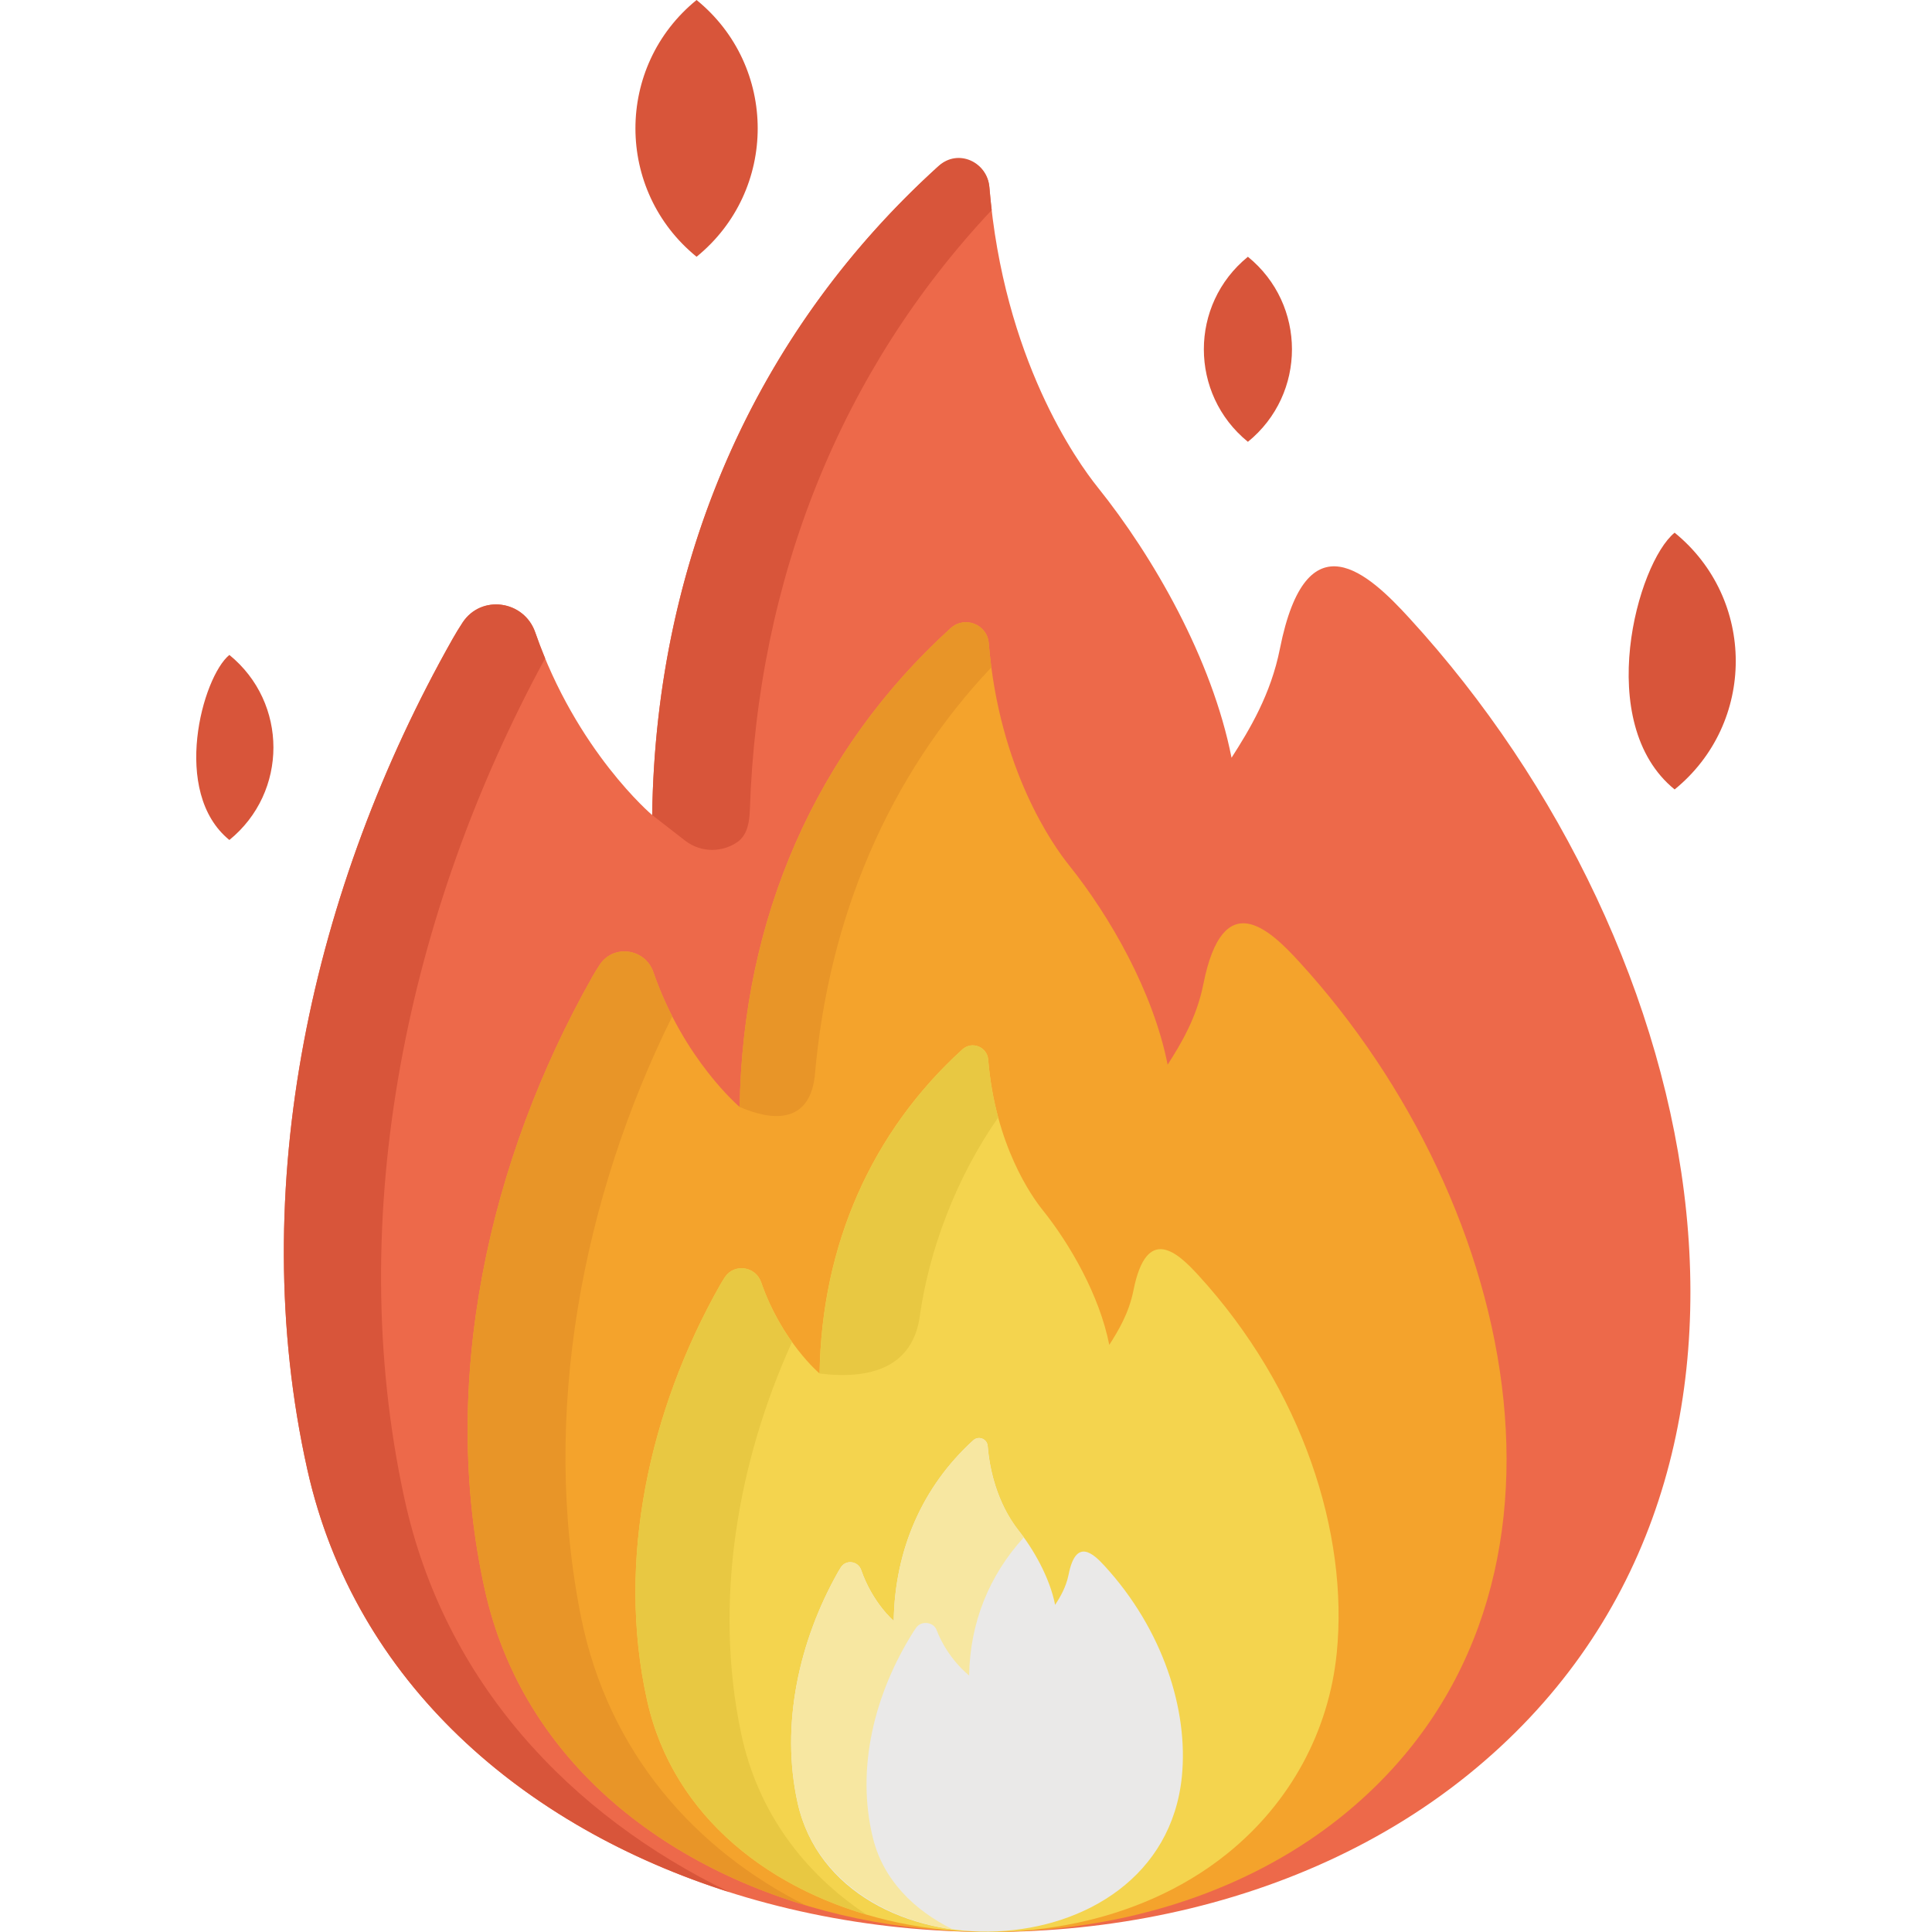
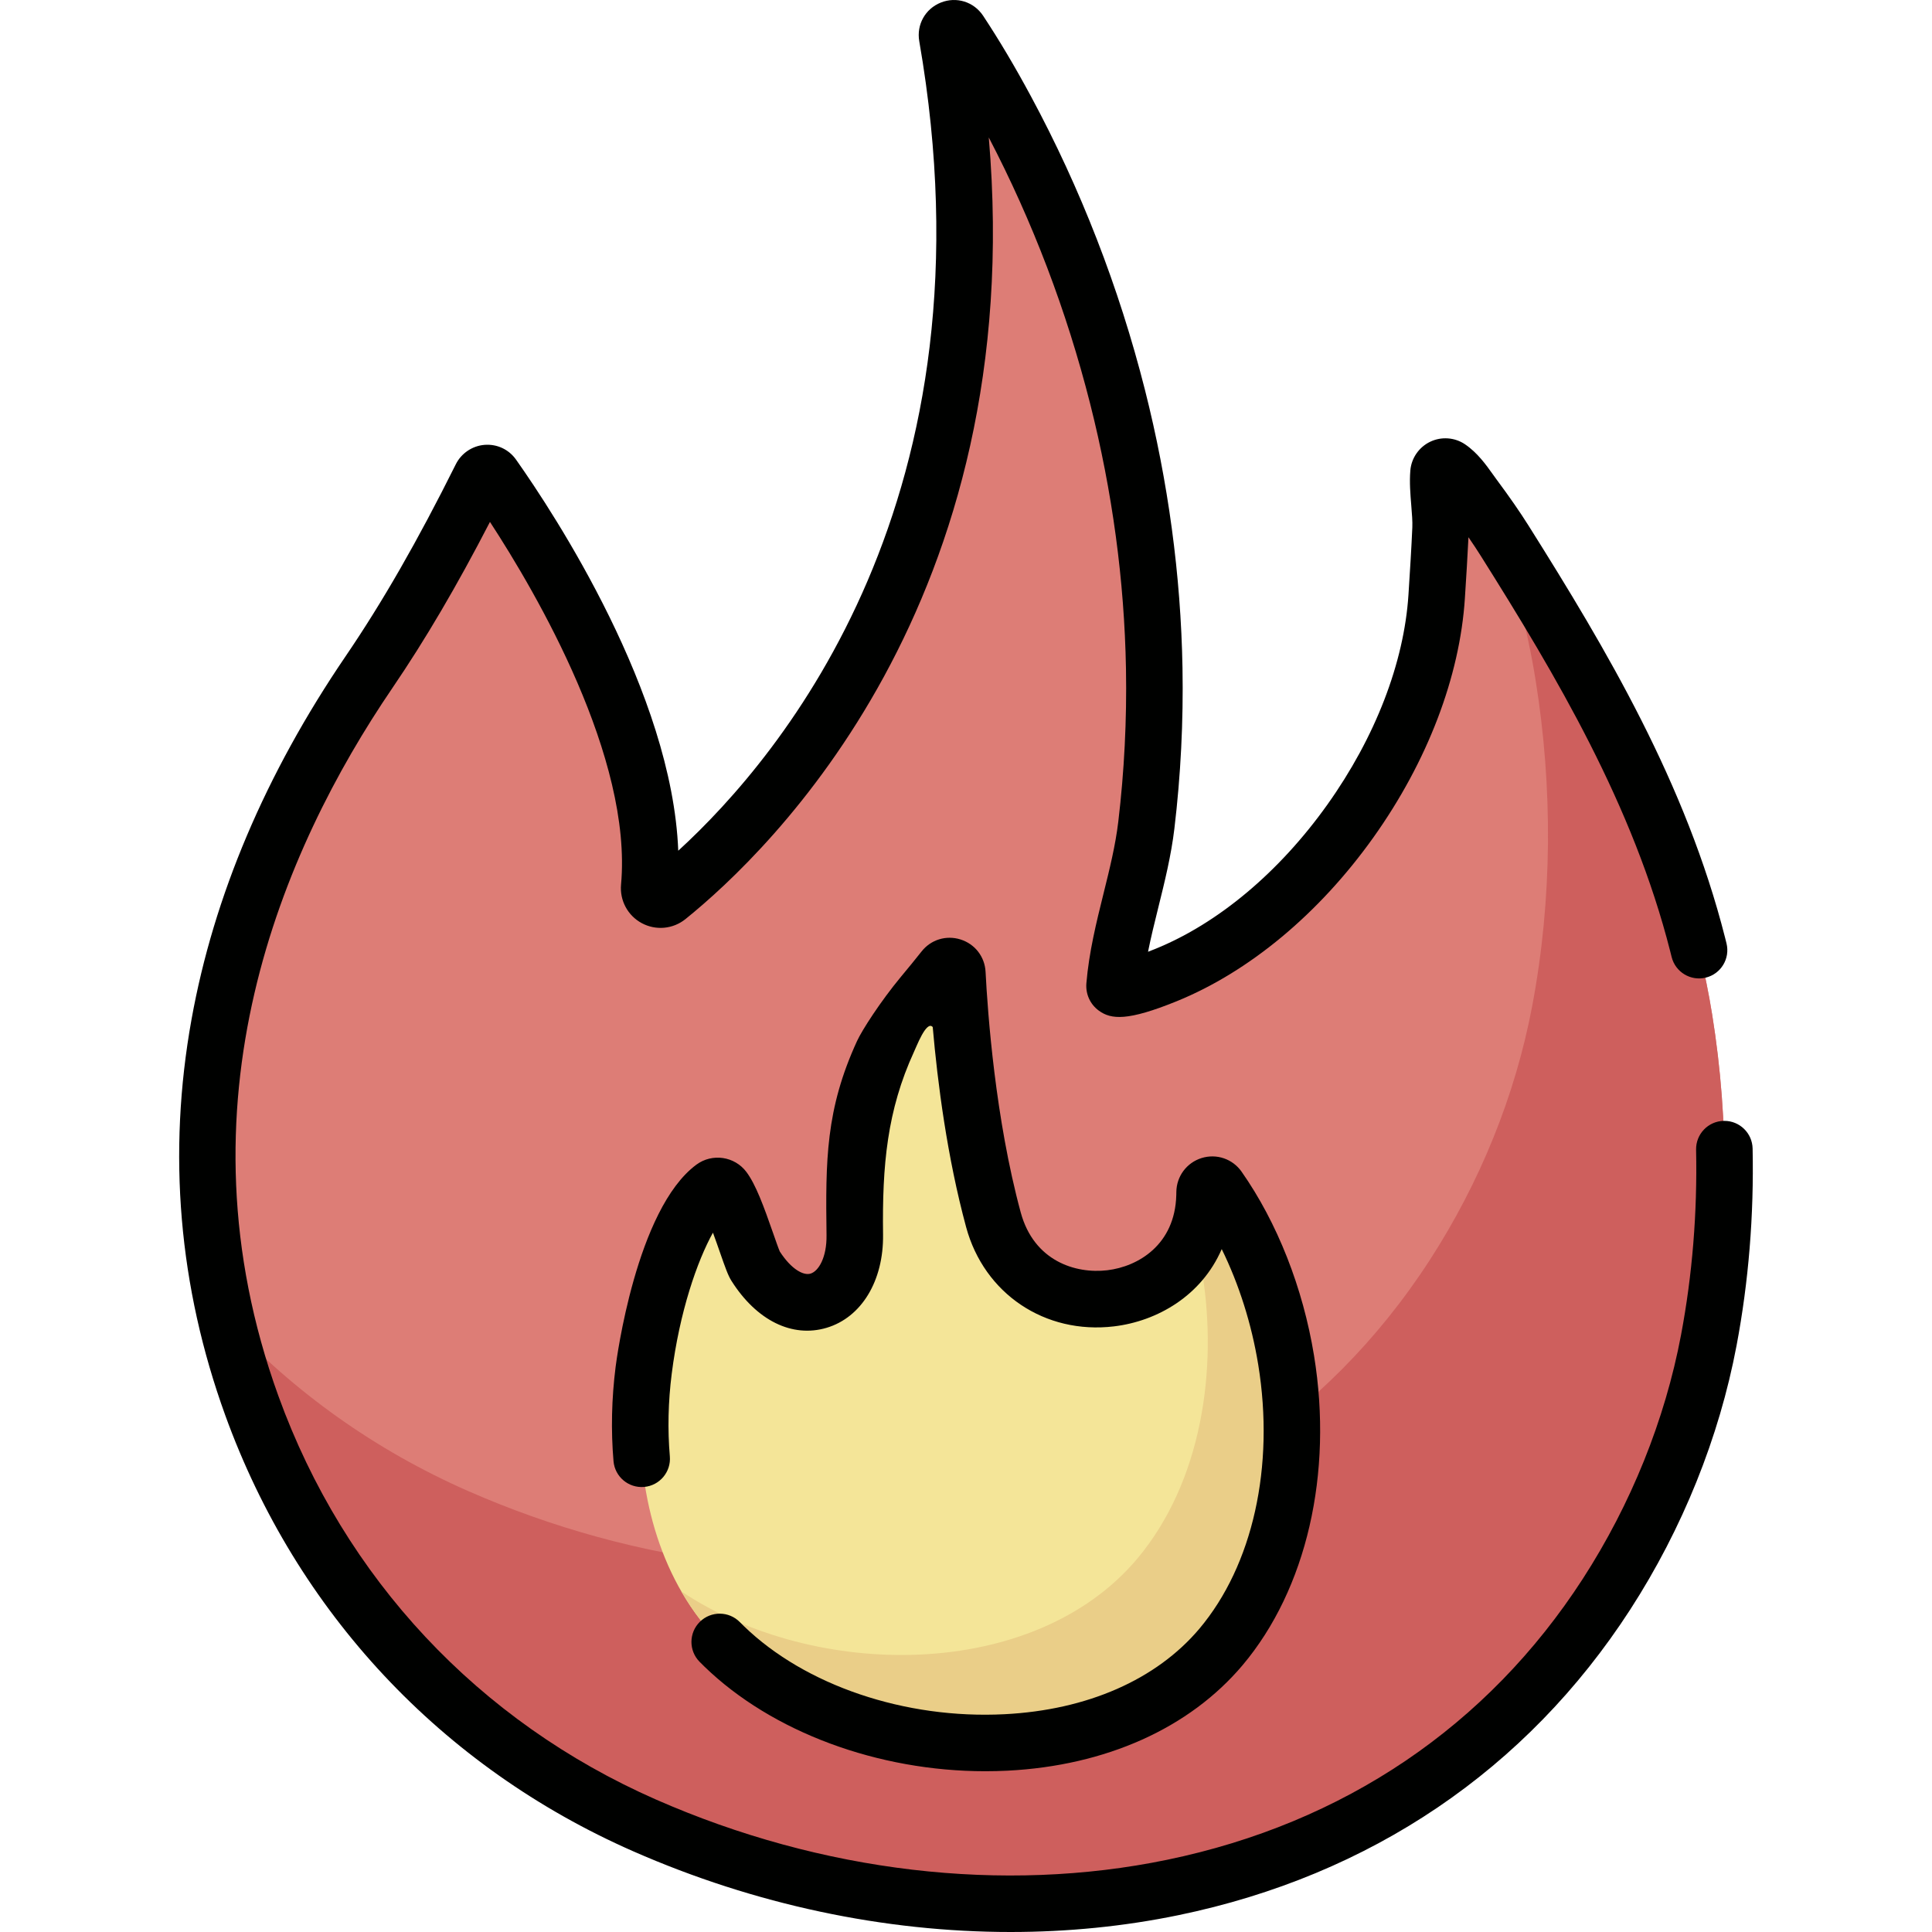
- <svg xmlns="http://www.w3.org/2000/svg" version="1.1" id="Capa_1" x="0px" y="0px" viewBox="0 0 512 512" style="enable-background:new 0 0 512 512;" xml:space="preserve">
-   <path style="fill:#ED694A;" d="M373.499,163.809c-10.67-11.649-27.258-27.372-34.315,8.13c-2.4,12.071-8.007,21.376-12.812,28.868  c-5.179-26.212-20.761-53.343-35.443-71.636c-5.494-6.844-24.988-34.051-28.733-79.567c-0.559-6.793-8.628-9.983-13.675-5.401  c-48.232,43.784-74.706,104.002-75.689,171.795c0,0-20.084-16.929-30.995-48.423c-2.938-8.481-14.308-10.099-19.241-2.6  c-0.947,1.44-1.825,2.882-2.617,4.282c-37.213,65.8-55.114,145.705-38.565,220.045c27.67,124.497,210.704,159.303,307.603,81.054  C483.822,393.8,453.686,251.311,373.499,163.809z" />
+ <svg xmlns="http://www.w3.org/2000/svg" version="1.1" id="Capa_1" x="0px" y="0px" viewBox="0 0 512.001 512.001" style="enable-background:new 0 0 512.001 512.001;" xml:space="preserve">
+   <path style="fill:#DD7D76;" d="M425.743,422.471c13.223-20.451,22.609-43.456,27.108-67.306c5.344-28.331,5.462-57.836,0.895-86.282  c-7.461-46.476-30.19-86.16-54.995-125.577c-2.527-4.016-5.276-7.886-8.105-11.695c-1.914-2.576-3.9-5.827-6.6-7.664  c-1.133-0.771-2.713-0.005-2.827,1.362c-0.382,4.595,0.739,10.384,0.545,14.79c-0.265,5.993-0.645,11.98-1.03,17.966  c-2.574,40.054-34.496,85.217-71.759,100.351c-1.06,0.431-13.837,5.601-13.609,2.775c1.201-14.366,6.715-28.175,8.424-42.52  c1.642-13.784,2.341-27.678,2.093-41.555c-0.433-24.266-3.77-48.453-9.727-71.975c-6.694-26.431-16.63-52.102-29.565-76.108  c-3.799-7.05-7.847-13.981-12.263-20.664l-0.036-0.054c-1.09-1.633-3.637-0.615-3.301,1.319  c23.961,137.776-51.746,210.127-74.04,228.103c-2.085,1.681-5.153,0.027-4.911-2.64c3.819-42.117-32.79-96.768-41.399-108.967  c-0.802-1.137-2.522-0.999-3.143,0.247c-8.873,17.798-18.528,35.319-29.721,51.76C58.187,236.286,41.979,304.131,66.733,372.5  c18.129,50.071,55.388,89.864,104.125,111.269C260.089,522.957,369.914,508.815,425.743,422.471z" />
+   <path style="fill:#CE5F5D;" d="M452.853,355.165c-4.501,23.85-13.888,46.851-27.108,67.304  c-55.833,86.35-165.659,100.49-254.892,61.295c-48.732-21.403-85.995-61.195-104.121-111.263c-2.761-7.637-5.017-15.253-6.787-22.87  c17.782,19.178,39.488,34.694,64.128,45.516c89.222,39.185,199.048,25.044,254.882-61.295c13.22-20.452,22.606-43.463,27.108-67.314  c5.341-28.331,5.462-57.836,0.89-86.279c-2.256-14.09-5.927-27.553-10.631-40.58c2.165,3.247,4.268,6.544,6.332,9.852  c23.254,37.384,44.019,75.325,51.09,119.354C458.315,297.328,458.194,326.833,452.853,355.165z" />
+   <path style="fill:#F4E598;" d="M182.927,425.571c-12.047-18.121-15.034-41.189-12.348-62.426  c1.506-11.903,7.734-40.574,18.427-48.477c0.89-0.658,2.149-0.471,2.812,0.415c3.129,4.18,7.081,18.343,8.361,20.363  c10.783,17.012,26.585,9.9,26.349-8.165c-0.239-18.307-0.166-31.954,7.834-49.301c5.061-10.974,8.386-15.979,15.734-21.187  c1.526-1.082,3.512-0.727,3.608,1.141c0.627,12.274,2.737,40.127,9.56,65.309c8.514,31.424,55.052,26.266,55.949-6.279  c0.009-0.332,0.015-0.666,0.019-1c0.019-1.957,2.54-2.766,3.663-1.163c9.356,13.34,15.392,29.994,17.944,45.661  c4.182,25.673-0.065,55.558-17.256,75.983C290.031,476.226,210.43,466.936,182.927,425.571z" />
+   <path style="fill:#EACE88;" d="M323.586,436.447c-33.551,39.781-113.154,30.486-140.656-10.873  c-0.829-1.254-1.628-2.529-2.367-3.834c35.381,23.638,93.4,23.851,120.77-8.607c17.185-20.432,21.433-50.311,17.256-75.982  c-0.485-2.974-1.092-5.978-1.821-8.992c1.457-3.267,2.336-6.999,2.448-11.197c0.01-0.334,0.01-0.668,0.02-1.001  c0.01-1.952,2.539-2.762,3.662-1.163c9.356,13.341,15.395,30.001,17.944,45.668C345.02,386.136,340.771,416.015,323.586,436.447z" />
  <g>
-     <path style="fill:#D8553A;" d="M107.171,397.118c-16.357-75.135,0.957-155.818,37.296-222.648c-0.919-2.217-1.803-4.51-2.629-6.894   c-2.938-8.481-14.308-10.099-19.241-2.6c-0.947,1.44-1.824,2.882-2.616,4.282c-37.213,65.8-55.114,145.705-38.565,220.045   c12.621,56.786,57.569,94.9,111.92,112.149C150.936,480.913,117.732,445.704,107.171,397.118z" />
-     <path style="fill:#D8553A;" d="M198.716,214.75c2.009-61.527,24.263-116.697,64.093-159.079c-0.274-2.334-0.477-4.421-0.608-6.005   c-0.571-6.851-8.345-10.287-13.37-5.745c-46.585,42.118-74.979,101.727-75.998,172.075l8.719,6.771   c4.294,3.335,10.112,3.19,14.213,0.135C198.212,220.828,198.563,217.698,198.716,214.75z" />
-   </g>
-   <path style="fill:#F4A32C;" d="M344.242,254.818c-7.88-8.604-20.133-20.218-25.345,6.005c-1.772,8.915-5.915,15.789-9.462,21.323  c-3.825-19.361-15.335-39.401-26.179-52.912c-4.058-5.055-18.456-25.15-21.223-58.771c-0.413-5.018-6.372-7.373-10.1-3.989  c-35.625,32.339-55.18,76.819-55.905,126.891c0,0-14.835-12.504-22.893-35.766c-2.17-6.264-10.569-7.459-14.212-1.92  c-0.699,1.063-1.348,2.129-1.933,3.163c-27.487,48.601-40.709,107.62-28.486,162.53c20.438,91.956,155.63,117.665,227.202,59.868  C425.73,424.695,403.471,319.45,344.242,254.818z" />
-   <path style="fill:#E89528;" d="M153.994,428.585c-10.822-53.676,0.387-111.271,24.152-159.231  c-1.811-3.546-3.527-7.466-5.013-11.754c-2.17-6.264-10.569-7.46-14.212-1.921c-0.699,1.063-1.348,2.129-1.933,3.164  c-27.486,48.601-40.707,107.62-28.486,162.529c9.506,42.768,43.837,71.196,85.041,83.567  C184.268,490.258,161.218,464.464,153.994,428.585z" />
-   <path style="fill:#F4D44E;" d="M317.534,337.904c-5.334-5.824-13.63-13.687-17.158,4.065c-1.199,6.036-4.004,10.688-6.406,14.434  c-2.59-13.107-10.38-26.672-17.722-35.818c-2.746-3.422-12.493-17.025-14.367-39.784c-0.28-3.397-4.313-4.992-6.837-2.7  c-24.116,21.892-37.353,52.002-37.844,85.897c0,0-10.043-8.465-15.497-24.211c-1.469-4.24-7.154-5.049-9.62-1.3  c-0.474,0.719-0.912,1.441-1.309,2.141c-18.606,32.9-27.557,72.852-19.283,110.023c13.835,62.249,105.352,79.652,153.801,40.527  c16.591-13.398,26.878-32.277,28.964-53.16C357.405,406.388,345.232,368.129,317.534,337.904z" />
-   <path style="fill:#EAE9E8;" d="M292.749,415.006c-2.972-3.245-7.593-7.625-9.559,2.264c-0.668,3.363-2.23,5.955-3.569,8.042  c-1.443-7.302-5.783-14.86-9.873-19.955c-1.53-1.907-6.961-9.486-8.005-22.165c-0.156-1.893-2.404-2.78-3.809-1.505  c-13.435,12.197-20.811,28.972-21.084,47.856c0,0-5.595-4.716-8.634-13.489c-0.819-2.363-3.986-2.814-5.359-0.724  c-0.264,0.401-0.508,0.803-0.728,1.193c-10.366,18.33-15.353,40.588-10.743,61.297c10.498,47.231,96.546,45.799,101.824-7.039  C314.962,453.16,308.18,431.844,292.749,415.006z" />
-   <path style="fill:#F7E7A1;" d="M231.364,487.194c-4.61-18.525,0.377-38.436,10.743-54.832c0.22-0.349,0.465-0.708,0.728-1.067  c1.374-1.869,4.541-1.466,5.359,0.647c3.039,7.848,8.634,12.067,8.634,12.067c0.225-13.88,5.253-26.48,14.488-36.586  c-2.065-2.86-8.383-9.756-9.574-24.229c-0.156-1.893-2.404-2.78-3.809-1.505c-13.435,12.197-20.811,28.972-21.084,47.856  c0,0-5.595-4.716-8.634-13.488c-0.818-2.363-3.986-2.814-5.359-0.724c-0.264,0.401-0.508,0.803-0.728,1.193  c-10.366,18.329-15.353,40.588-10.743,61.297c4.266,19.195,21.792,30.731,41.168,33.515  C242.101,506.205,234.068,498.077,231.364,487.194z" />
-   <g>
-     <path style="fill:#D8553A;" d="M184.598,68.045c21.625-17.589,21.577-50.496,0-68.045C162.973,17.588,163.02,50.496,184.598,68.045   z" />
-     <path style="fill:#D8553A;" d="M443.793,209.213c21.625-17.589,21.577-50.496,0-68.045   C433.909,149.206,422.216,191.664,443.793,209.213z" />
-     <path style="fill:#D8553A;" d="M60.785,222.606c15.585-12.677,15.551-36.392,0-49.041   C53.662,179.358,45.234,209.958,60.785,222.606z" />
-     <path style="fill:#D8553A;" d="M330.709,117.086c15.585-12.677,15.551-36.392,0-49.041   C315.124,80.721,315.159,104.438,330.709,117.086z" />
-   </g>
-   <path style="fill:#E89528;" d="M215.911,285.324c3.579-42.252,19.714-79.821,46.806-108.462c-0.274-2.076-0.505-4.207-0.685-6.398  c-0.413-5.018-6.372-7.373-10.1-3.989c-28.23,25.626-46.348,58.882-53.022,96.497l-0.01-0.003c-0.495,2.79-1.109,6.854-1.497,10.047  c0.001,0.003,0.002,0.005,0.004,0.008c-0.811,6.664-1.281,13.448-1.381,20.343C196.78,293.514,213.848,302.287,215.911,285.324z" />
-   <g>
-     <path style="fill:#E8C842;" d="M196.43,459.481c-7.355-34.725-1.091-71.755,13.461-103.84c-2.819-3.953-5.904-9.263-8.187-15.855   c-1.47-4.24-7.154-5.049-9.621-1.3c-0.473,0.719-0.913,1.441-1.309,2.141c-18.606,32.9-27.557,72.852-19.283,110.023   c6.48,29.152,29.997,48.468,58.148,56.749C213.253,496.521,200.858,480.42,196.43,459.481z" />
-     <path style="fill:#E8C842;" d="M243.751,348.824c2.438-17.425,9.565-36.624,20.784-52.675c-1.222-4.532-2.183-9.653-2.652-15.348   c-0.28-3.397-4.314-4.992-6.837-2.7c-15.026,13.641-25.811,30.479-31.938,49.428l-0.016-0.004   c-0.964,2.977-2.327,7.909-3.153,11.802c0.007-0.002,0.014-0.002,0.021-0.005c-1.692,7.944-2.633,16.188-2.756,24.675   C230.696,365.681,241.857,362.34,243.751,348.824z" />
+     <path style="fill:#000100;" d="M261.109,469.395c-28.398,0.001-56.464-10.351-74.378-27.681c-0.456-0.443-0.903-0.885-1.343-1.332   c-2.9-2.949-2.86-7.692,0.09-10.593c2.95-2.9,7.692-2.86,10.592,0.091c0.355,0.362,0.716,0.718,1.081,1.072   c16.255,15.726,42.715,24.678,69.057,23.334c21.914-1.111,40.257-9.162,51.65-22.67c14.154-16.817,19.984-42.969,15.589-69.95   c-1.763-10.824-5.107-21.339-9.679-30.646c-5.323,12.339-17.054,19.114-28.559,20.484c-18.277,2.176-34.389-8.638-39.174-26.302   c-5.026-18.548-7.568-38.256-8.851-53.019c-1.686-1.931-4.423,5.505-4.966,6.55c-7.146,15.58-8.439,30.096-8.199,48.45   c0.16,12.254-5.715,21.95-14.967,24.701c-9.124,2.715-18.546-1.932-25.199-12.428c-0.899-1.418-1.596-3.371-3.087-7.651   c-0.463-1.33-1.122-3.22-1.828-5.133c-4.172,7.515-8.84,20.912-10.928,37.414c-0.938,7.416-1.105,14.773-0.495,21.864   c0.354,4.122-2.7,7.751-6.822,8.105c-4.122,0.35-7.75-2.701-8.104-6.821c-0.7-8.144-0.512-16.565,0.559-25.028   c0.215-1.7,5.451-41.768,21.407-53.561c4.192-3.097,10.141-2.221,13.262,1.953c2.469,3.298,4.586,9.073,7.097,16.28   c0.592,1.7,1.391,3.993,1.738,4.786c3.105,4.793,6.311,6.409,8.132,5.863c2.173-0.646,4.332-4.338,4.256-10.146   c-0.259-19.87-0.239-33.358,8.08-51.491c1.322-2.882,6.22-10.495,11.636-17.03c1.925-2.323,3.916-4.726,5.441-6.677   c2.47-3.16,6.535-4.419,10.359-3.213c3.824,1.208,6.427,4.578,6.632,8.583c0.556,10.885,2.576,38.884,9.309,63.734   c3.502,12.924,14.546,16.337,22.943,15.344c8.211-0.978,17.928-6.769,18.288-19.87c0.008-0.288,0.013-0.573,0.016-0.86   c0.04-4.159,2.733-7.776,6.701-9.009c3.956-1.226,8.207,0.221,10.584,3.608c9.461,13.491,16.281,30.807,19.206,48.76   c5.088,31.234-1.985,61.892-18.918,82.012c-14.104,16.722-36.244,26.656-62.349,27.979   C265.016,469.346,263.059,469.395,261.109,469.395z" />
+     <path style="fill:#000100;" d="M267.83,512.001c-33.456,0-67.812-7.246-99.984-21.374C117.001,468.295,78.591,427.249,59.69,375.05   c-12.333-34.065-15.34-69.355-8.936-104.892c5.898-32.725,19.635-65.104,40.832-96.237c9.785-14.371,19.066-30.541,29.21-50.887   c1.457-2.923,4.385-4.895,7.641-5.144c3.302-0.248,6.413,1.212,8.323,3.917c10.184,14.431,41.367,61.895,42.984,103.644   c27.686-25.33,84.842-93.937,63.869-214.535c-0.761-4.377,1.588-8.587,5.714-10.236c4.125-1.65,8.73-0.222,11.197,3.474   c4.3,6.507,8.424,13.455,12.663,21.324c13.175,24.45,23.346,50.633,30.232,77.821c6.167,24.352,9.517,49.143,9.955,73.682   c0.253,14.184-0.469,28.508-2.145,42.575c-0.857,7.197-2.582,14.151-4.25,20.876c-0.999,4.028-1.968,7.935-2.738,11.794   c0.625-0.236,1.266-0.488,1.919-0.753c16.66-6.766,32.856-20.346,45.603-38.236c12.701-17.827,20.335-37.591,21.496-55.654   c0.425-6.618,0.771-12.132,1.022-17.817c0.069-1.561-0.099-3.612-0.276-5.784c-0.249-3.051-0.507-6.205-0.25-9.296   c0.273-3.282,2.295-6.204,5.279-7.627c2.977-1.419,6.512-1.155,9.227,0.693c3.289,2.239,5.552,5.415,7.371,7.966   c0.347,0.488,0.688,0.967,1.027,1.422c3.452,4.648,6.131,8.516,8.433,12.175c20.66,32.831,41.699,68.305,52.074,109.187   c0.128,0.505,0.255,1.009,0.378,1.514c0.988,4.017-1.467,8.075-5.484,9.064c-4.019,0.985-8.075-1.468-9.063-5.484   c-0.116-0.471-0.234-0.94-0.353-1.41c-9.837-38.765-30.209-73.073-50.232-104.891c-0.987-1.568-2.059-3.191-3.254-4.922   c-0.247,5.142-0.566,10.217-0.948,16.172c-1.337,20.808-9.948,43.319-24.245,63.386c-14.377,20.178-32.905,35.6-52.17,43.425   c-12.906,5.235-17.328,4.871-20.605,2.465c-2.29-1.679-3.519-4.383-3.289-7.233c0.689-8.241,2.646-16.131,4.538-23.761   c1.629-6.568,3.168-12.772,3.915-19.042c1.596-13.392,2.283-27.03,2.042-40.535c-0.418-23.39-3.614-47.032-9.499-70.27   c-6.224-24.576-15.254-48.289-26.86-70.551c10.557,122.971-57.84,188.964-80.381,207.14c-3.295,2.656-7.831,3.081-11.558,1.087   c-3.732-1.997-5.897-6.015-5.514-10.235c3.044-33.572-22.319-77.071-34.738-96.109c-8.804,17.038-17.129,31.197-25.873,44.041   c-29.222,42.918-58.18,110.303-30.194,187.598c17.491,48.309,53.039,86.295,100.094,106.961   c43.885,19.274,91.984,24.941,135.439,15.949c46.825-9.686,84.912-35.432,110.144-74.456c12.79-19.78,21.794-42.128,26.037-64.627   c2.996-15.88,4.338-32.397,3.99-49.091c-0.086-4.136,3.197-7.559,7.333-7.644c0.053-0.002,0.106-0.002,0.159-0.002   c4.065,0,7.401,3.252,7.486,7.334c0.369,17.728-1.06,35.284-4.247,52.18c-4.601,24.389-14.344,48.589-28.178,69.984   c-27.46,42.469-68.848,70.475-119.69,80.992C297.88,510.521,282.946,512.001,267.83,512.001z" />
  </g>
  <g>
</g>
  <g>
</g>
  <g>
</g>
  <g>
</g>
  <g>
</g>
  <g>
</g>
  <g>
</g>
  <g>
</g>
  <g>
</g>
  <g>
</g>
  <g>
</g>
  <g>
</g>
  <g>
</g>
  <g>
</g>
  <g>
</g>
</svg>
